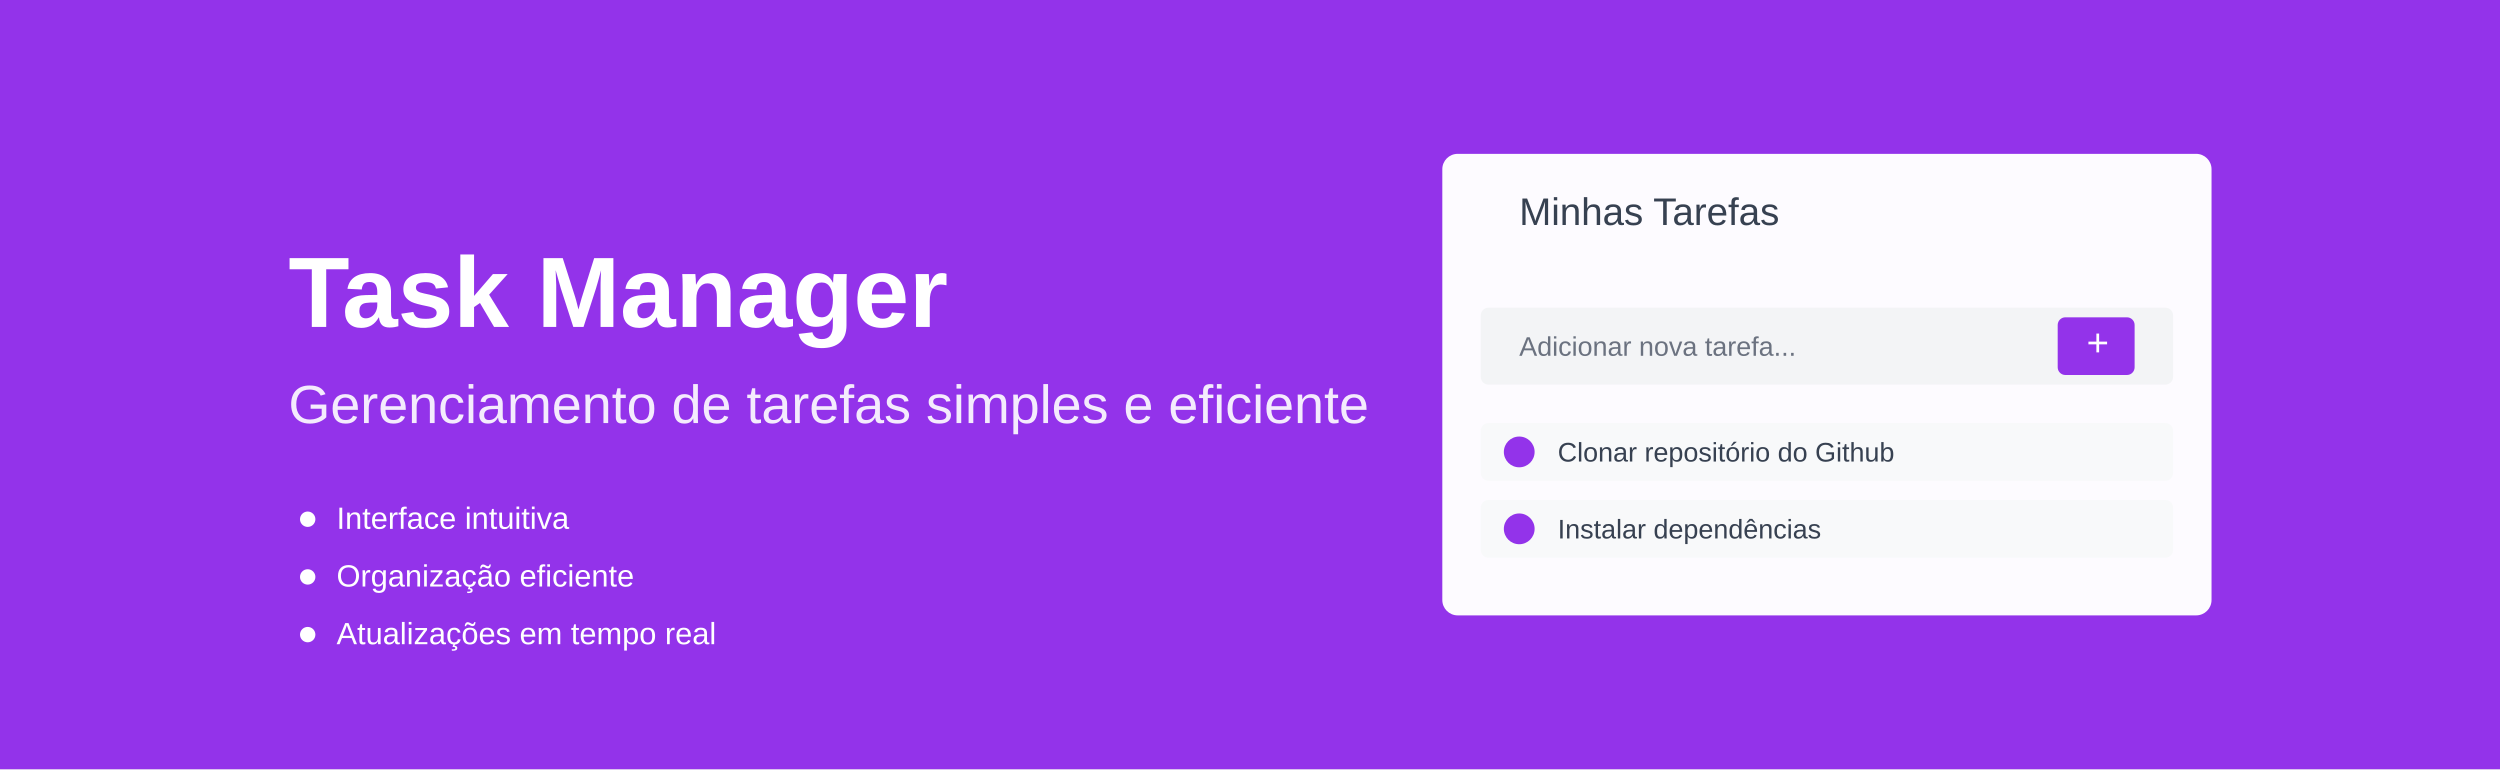
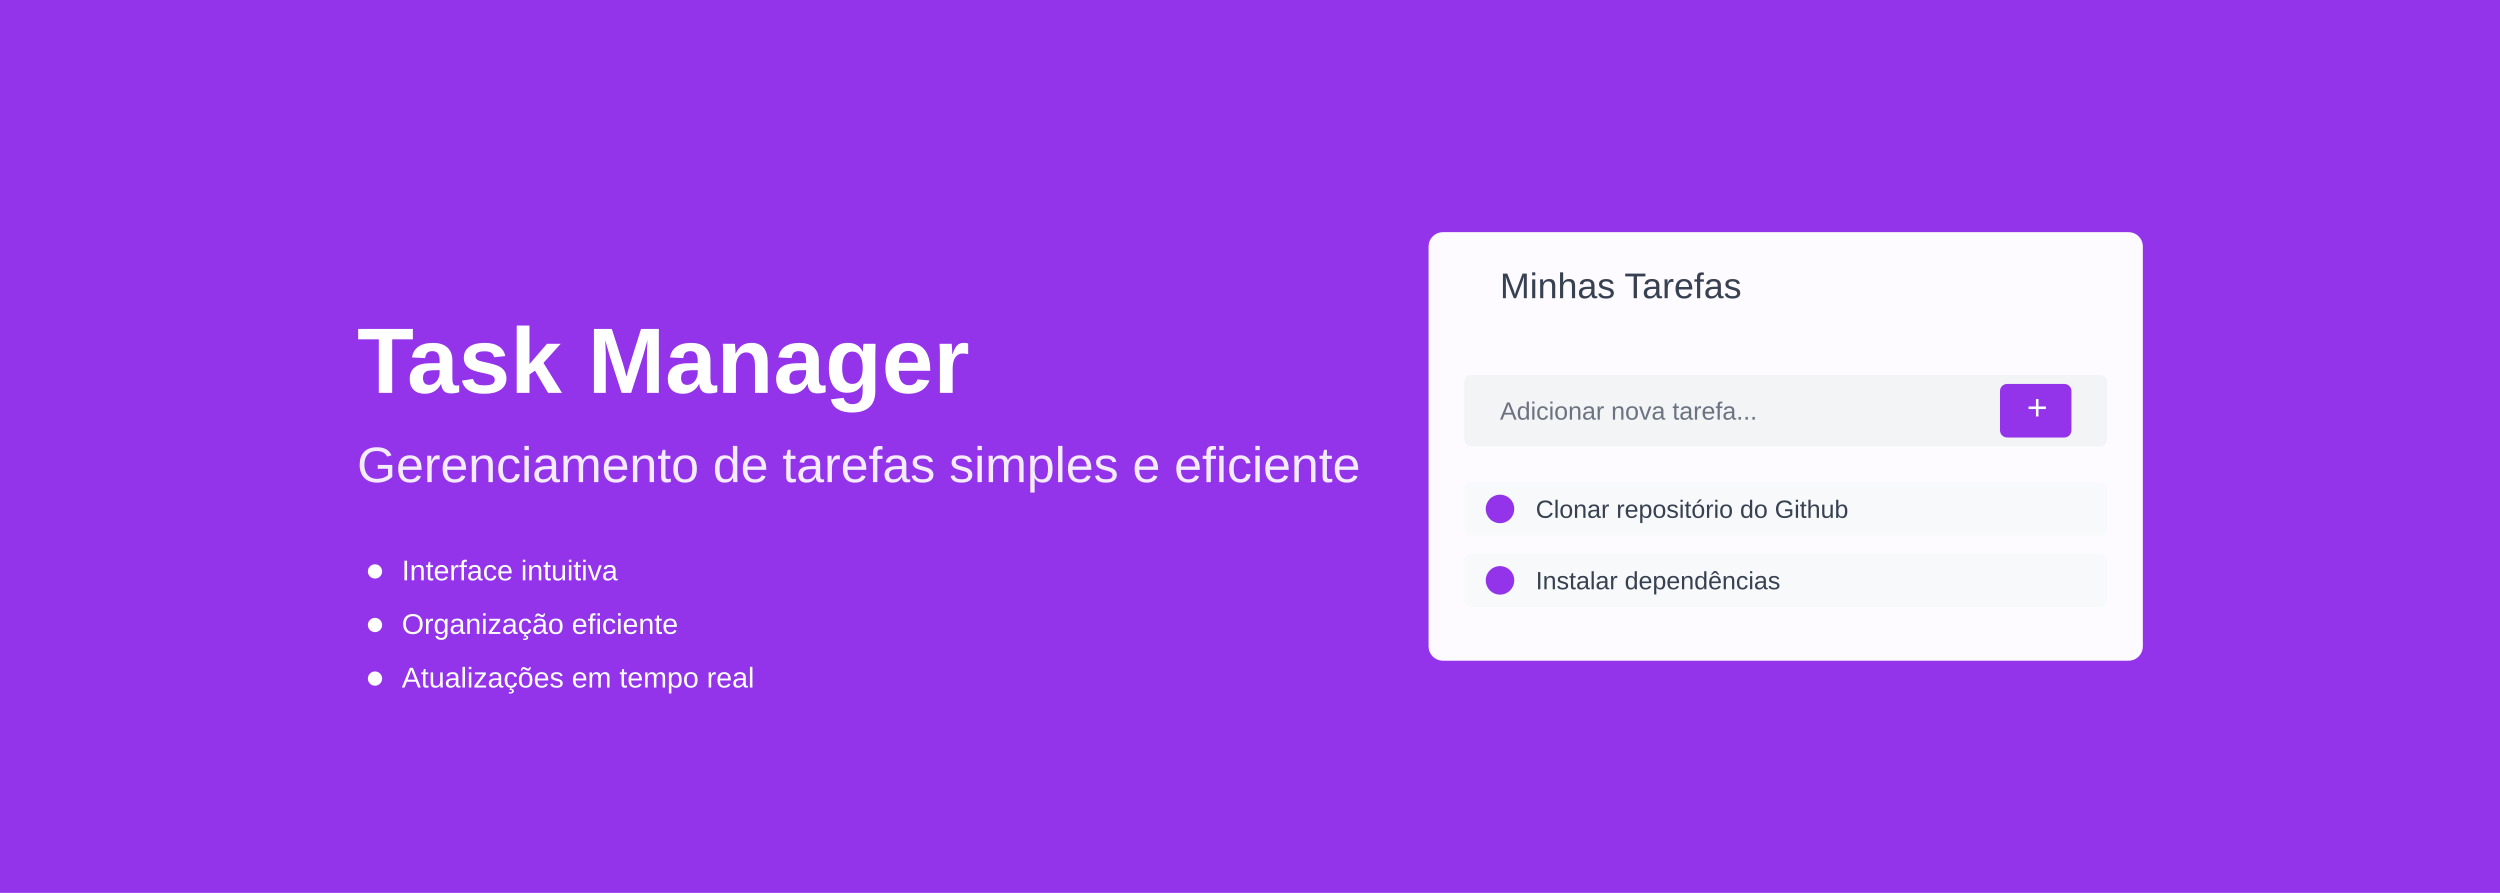
- <svg xmlns="http://www.w3.org/2000/svg" viewBox="-50 -50 1300 400">
-   <rect x="-50" y="-50" width="1300" height="400" fill="#9333EA" />
-   <rect x="700" y="30" width="400" height="240" rx="8" fill="#ffffff" opacity="0.98" />
-   <text x="740" y="67" font-family="Arial" font-size="20" fill="#374151">Minhas Tarefas</text>
+ <svg xmlns="http://www.w3.org/2000/svg" viewBox="-100 -100 1400 500">
+   <style>
+     .bg { fill: #9333EA; }
+     .card { fill: #ffffff; opacity: 0.98; }
+     .text-header { font-family: Arial; font-size: 20px; fill: #374151; }
+     .text-light { font-family: Arial; font-size: 14px; fill: #6b7280; }
+     .text-white { font-family: Arial; font-size: 16px; fill: white; }
+     .text-bold { font-family: Arial; font-size: 52px; font-weight: bold; fill: white; }
+     .button { fill: #9333EA; }
+     .list-item { fill: #f8f9fa; }
+     .list-icon { fill: #9333EA; }
+   </style>
+   <rect x="-100" y="-100" width="1400" height="500" class="bg" />
+   <text x="100" y="120" class="text-bold">Task Manager</text>
+   <text x="100" y="170" font-family="Arial" font-size="28" fill="white" opacity="0.9">
+     Gerenciamento de tarefas simples e eficiente
+   </text>
+   <g transform="translate(100, 220)">
+     <circle cx="10" cy="0" r="4" class="text-white" />
+     <text x="25" y="5" class="text-white">Interface intuitiva</text>
+     <circle cx="10" cy="30" r="4" class="text-white" />
+     <text x="25" y="35" class="text-white">Organização eficiente</text>
+     <circle cx="10" cy="60" r="4" class="text-white" />
+     <text x="25" y="65" class="text-white">Atualizações em tempo real</text>
+   </g>
+   <rect x="700" y="30" width="400" height="240" rx="8" class="card" />
+   <text x="740" y="67" class="text-header">Minhas Tarefas</text>
  <rect x="720" y="110" width="360" height="40" rx="4" fill="#f3f4f6" />
-   <text x="740" y="135" font-family="Arial" font-size="14" fill="#6b7280">Adicionar nova tarefa...</text>
-   <rect x="1020" y="115" width="40" height="30" rx="4" fill="#9333EA" />
+   <text x="740" y="135" class="text-light">Adicionar nova tarefa...</text>
+   <rect x="1020" y="115" width="40" height="30" rx="4" class="button" />
  <text x="1035" y="135" font-family="Arial" font-size="20" fill="white">+</text>
  <g transform="translate(720, 170)">
-     <rect width="360" height="30" rx="4" fill="#f8f9fa" />
-     <circle cx="20" cy="15" r="8" fill="#9333EA" />
-     <text x="40" y="20" font-family="Arial" font-size="14" fill="#374151">Clonar repositório do Github</text>
+     <rect width="360" height="30" rx="4" class="list-item" />
+     <circle cx="20" cy="15" r="8" class="list-icon" />
+     <text x="40" y="20" font-family="Arial" font-size="14" fill="#374151">
+       Clonar repositório do Github
+     </text>
  </g>
  <g transform="translate(720, 210)">
-     <rect width="360" height="30" rx="4" fill="#f8f9fa" />
-     <circle cx="20" cy="15" r="8" fill="#9333EA" />
-     <text x="40" y="20" font-family="Arial" font-size="14" fill="#374151">Instalar dependências</text>
-   </g>
-   <text x="100" y="120" font-family="Arial" font-size="52" font-weight="bold" fill="white">Task Manager</text>
-   <text x="100" y="170" font-family="Arial" font-size="28" fill="white" opacity="0.9">Gerenciamento de tarefas simples e eficiente</text>
-   <g transform="translate(100, 220)">
-     <circle cx="10" cy="0" r="4" fill="white" />
-     <text x="25" y="5" font-family="Arial" font-size="16" fill="white">Interface intuitiva</text>
-     <circle cx="10" cy="30" r="4" fill="white" />
-     <text x="25" y="35" font-family="Arial" font-size="16" fill="white">Organização eficiente</text>
-     <circle cx="10" cy="60" r="4" fill="white" />
-     <text x="25" y="65" font-family="Arial" font-size="16" fill="white">Atualizações em tempo real</text>
+     <rect width="360" height="30" rx="4" class="list-item" />
+     <circle cx="20" cy="15" r="8" class="list-icon" />
+     <text x="40" y="20" font-family="Arial" font-size="14" fill="#374151">
+       Instalar dependências
+     </text>
  </g>
</svg>
